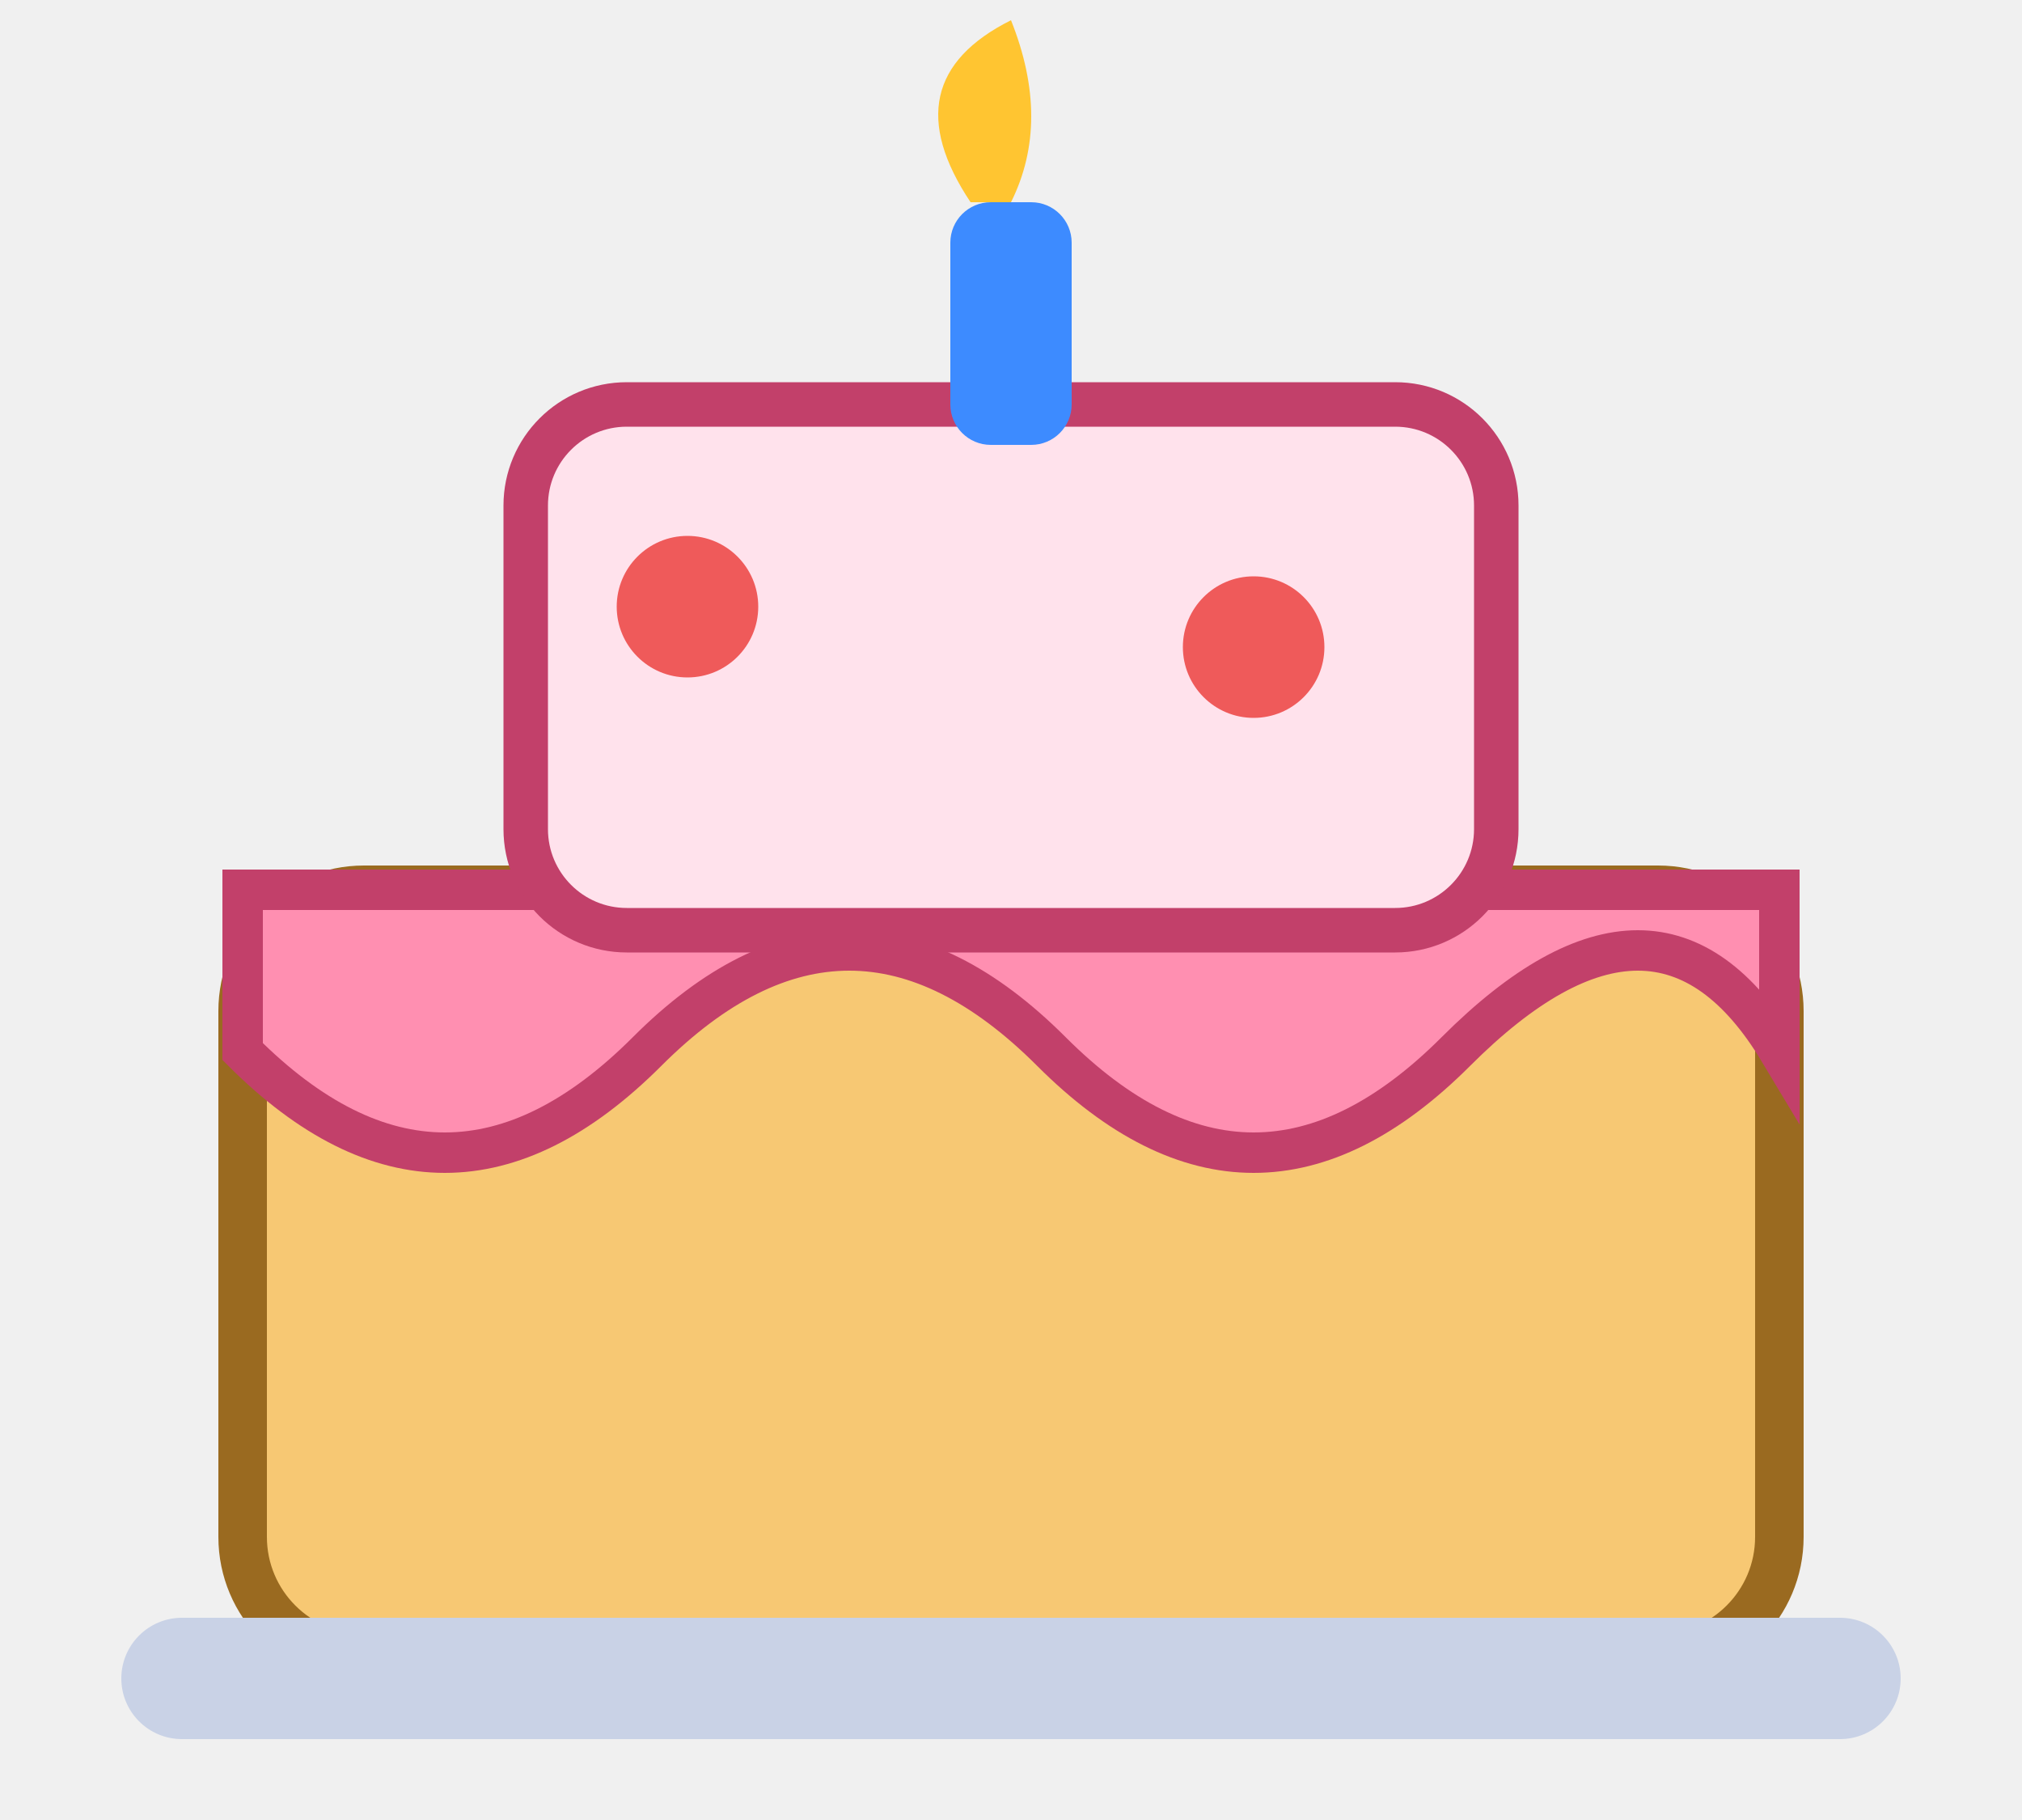
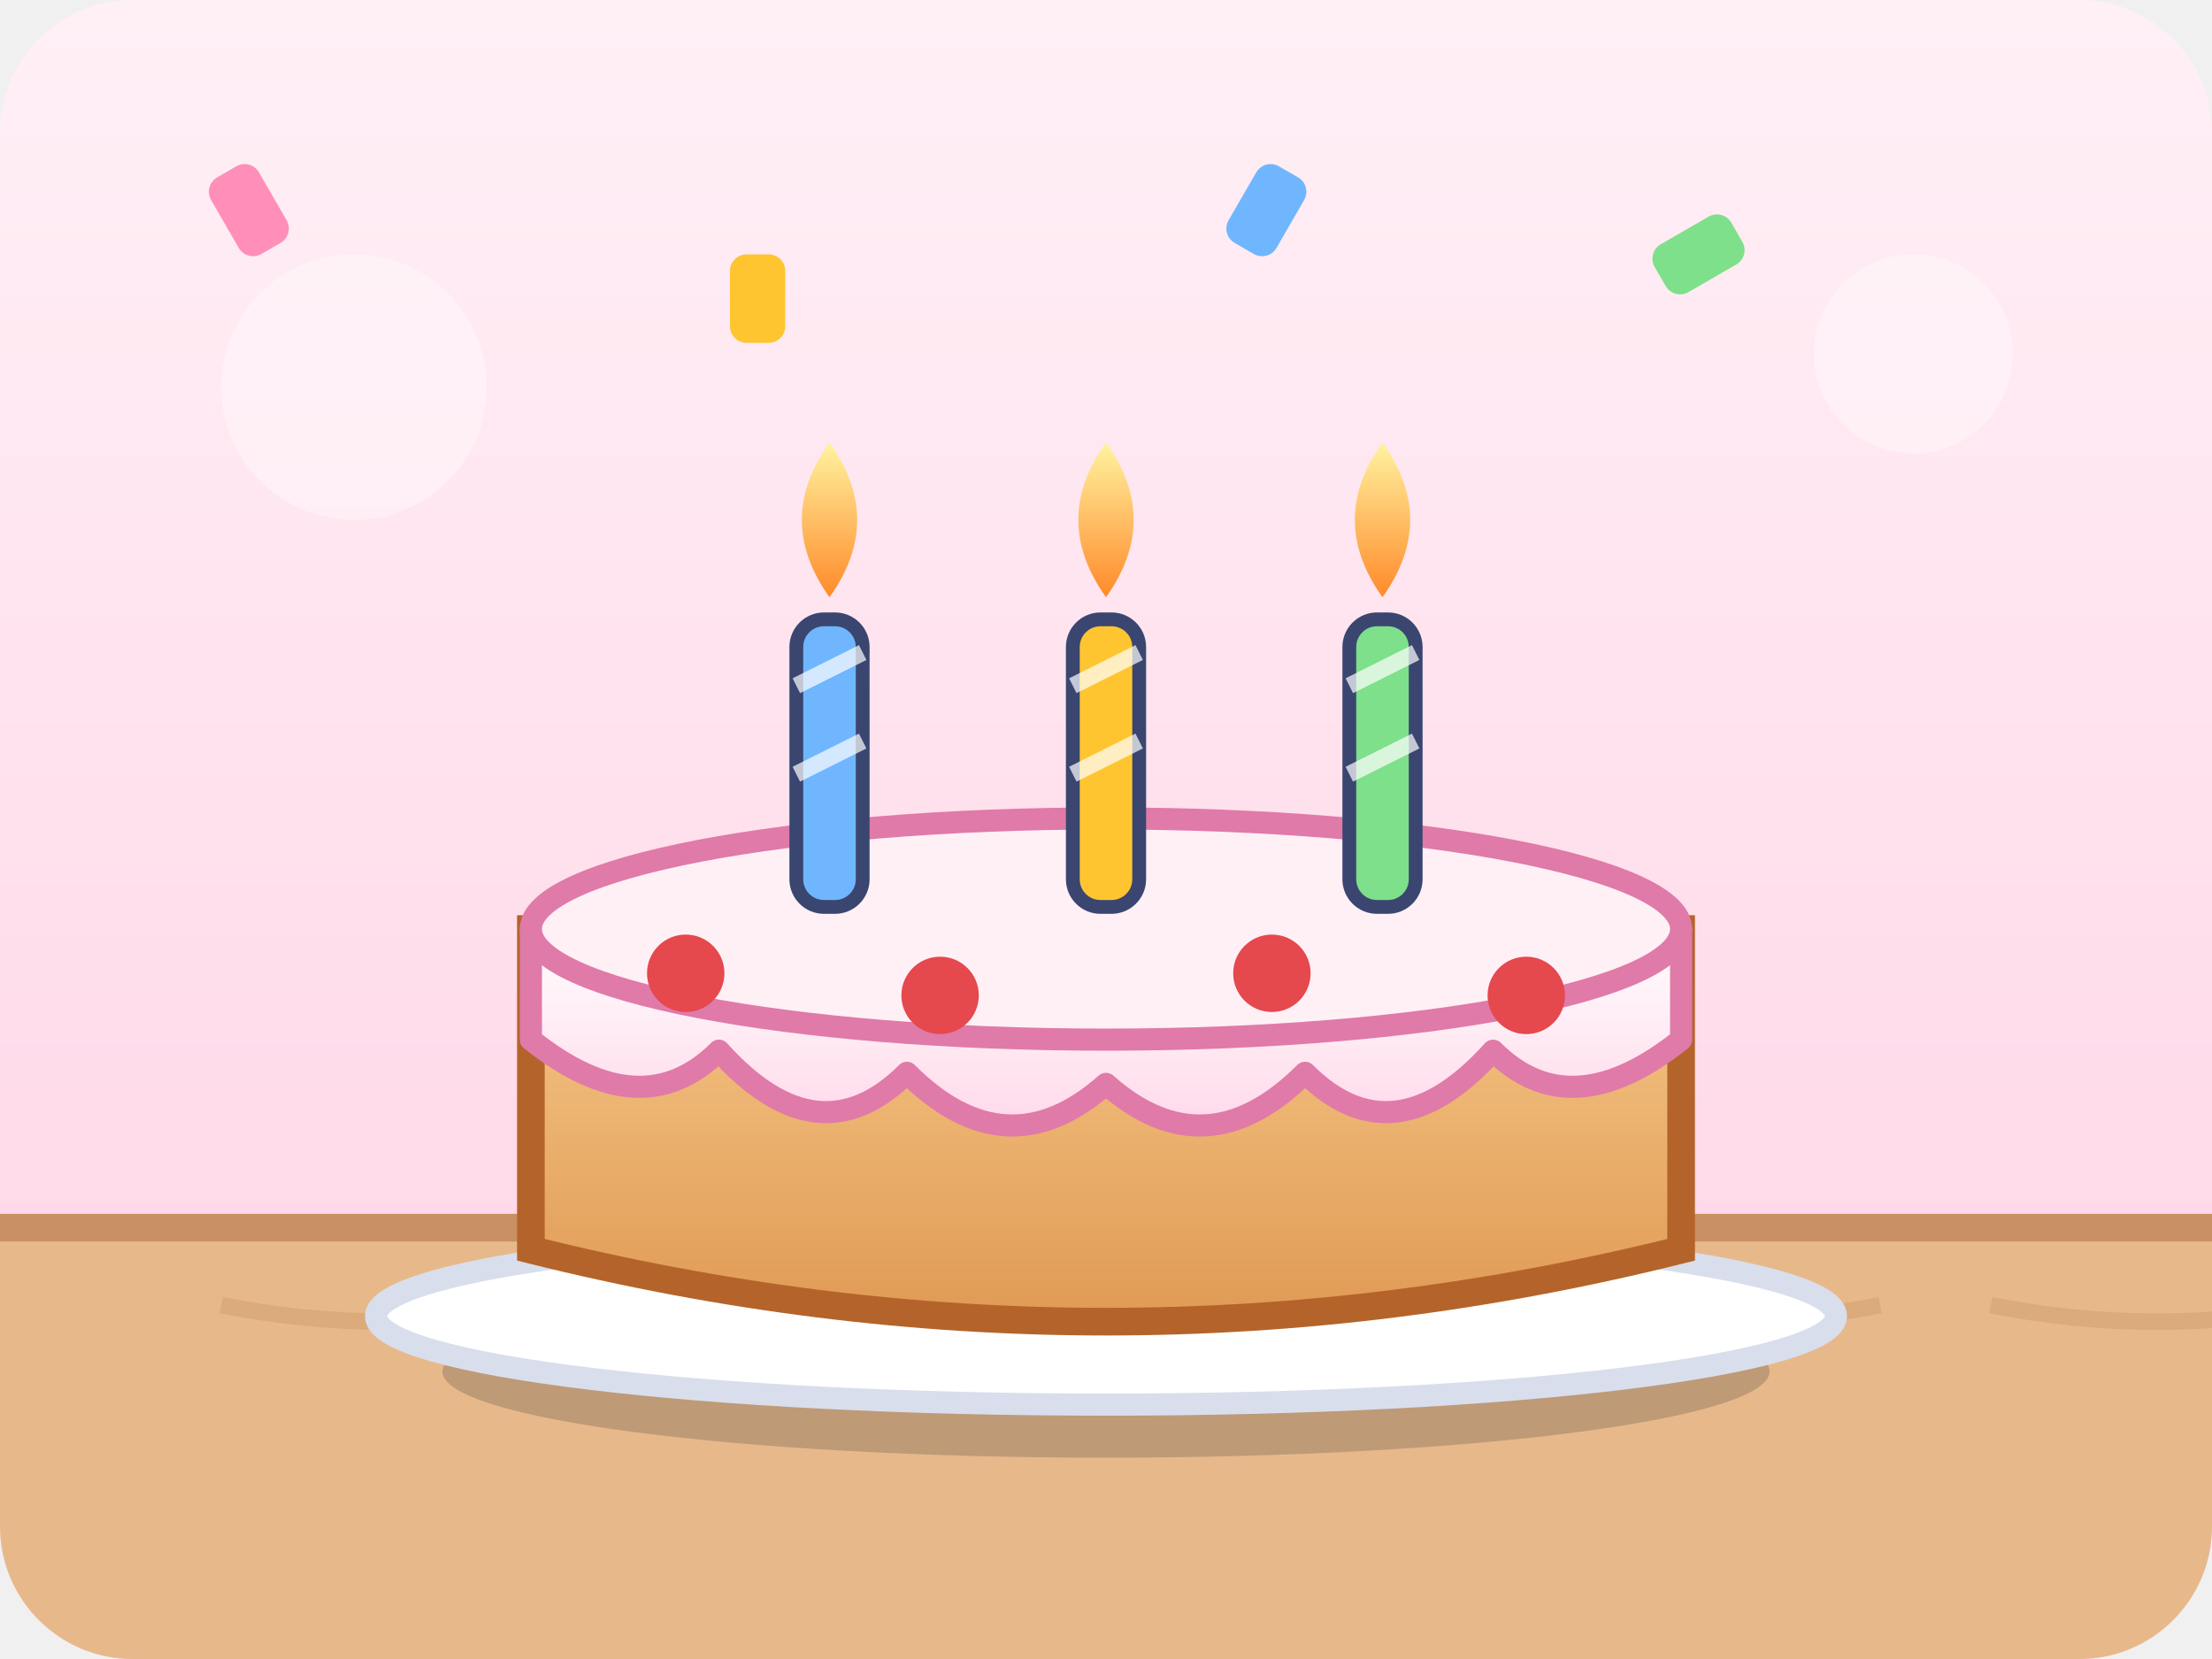
- <svg xmlns="http://www.w3.org/2000/svg" viewBox="0 0 100 90">
-   <rect x="12" y="44" width="76" height="38" rx="6" fill="#F7C873" stroke="#9A6A20" stroke-width="2.4" />
-   <path d="M12 52 Q22 62 32 52 T52 52 T72 52 T88 52 V44 H12Z" fill="#FF8FB1" stroke="#C2406A" stroke-width="2" />
-   <rect x="26" y="20" width="48" height="26" rx="5" fill="#FFE2EC" stroke="#C2406A" stroke-width="2.2" />
-   <path d="M48 10 q-4 -6 2 -9 q2 5 0 9z" fill="#FFC531" />
-   <rect x="47" y="10" width="6" height="12" rx="2" fill="#3D8BFF" />
-   <circle cx="34" cy="30" r="3.5" fill="#EF5A5A" />
-   <circle cx="62" cy="32" r="3.5" fill="#EF5A5A" />
-   <rect x="6" y="80" width="88" height="6" rx="3" fill="#C9D2E6" />
+ <svg xmlns="http://www.w3.org/2000/svg" width="400" height="300" viewBox="0 0 400 300">
+   <defs>
+     <clipPath id="cc">
+       <rect width="400" height="300" rx="24" />
+     </clipPath>
+     <linearGradient id="bg" x1="0" y1="0" x2="0" y2="1">
+       <stop offset="0" stop-color="#FFF0F6" />
+       <stop offset="1" stop-color="#FFD1E4" />
+     </linearGradient>
+     <linearGradient id="cake" x1="0" y1="0" x2="0" y2="1">
+       <stop offset="0" stop-color="#F7C98A" />
+       <stop offset="1" stop-color="#E09A55" />
+     </linearGradient>
+     <linearGradient id="cream" x1="0" y1="0" x2="0" y2="1">
+       <stop offset="0" stop-color="#FFFFFF" />
+       <stop offset="1" stop-color="#FFD9EA" />
+     </linearGradient>
+     <linearGradient id="flame" x1="0" y1="0" x2="0" y2="1">
+       <stop offset="0" stop-color="#FFF3A0" />
+       <stop offset="1" stop-color="#FF8A2A" />
+     </linearGradient>
+   </defs>
+   <rect width="400" height="300" rx="24" fill="url(#bg)" />
+   <g clip-path="url(#cc)">
+     <circle cx="64" cy="70" r="24" fill="#fff" opacity=".35" />
+     <circle cx="346" cy="64" r="18" fill="#fff" opacity=".35" />
+     <rect x="40" y="30" width="10" height="16" rx="3" fill="#FF8FB8" transform="rotate(-30 45 38)" />
+     <rect x="132" y="46" width="10" height="16" rx="3" fill="#FFC531" transform="rotate(0 137 38)" />
+     <rect x="224" y="30" width="10" height="16" rx="3" fill="#6FB6FF" transform="rotate(30 229 38)" />
+     <rect x="316" y="46" width="10" height="16" rx="3" fill="#7EE08A" transform="rotate(60 321 38)" />
+   </g>
+   <g clip-path="url(#cc)">
+     <path d="M0 222 H400 V300 H0Z" fill="#E7B98A" />
+     <path d="M0 222 H400" stroke="#C99064" stroke-width="5" />
+     <path d="M40 236 q30 6 60 0" stroke="#D4A272" stroke-width="3" fill="none" opacity=".6" />
+     <path d="M120 236 q30 6 60 0" stroke="#D4A272" stroke-width="3" fill="none" opacity=".6" />
+     <path d="M200 236 q30 6 60 0" stroke="#D4A272" stroke-width="3" fill="none" opacity=".6" />
+     <path d="M280 236 q30 6 60 0" stroke="#D4A272" stroke-width="3" fill="none" opacity=".6" />
+     <path d="M360 236 q30 6 60 0" stroke="#D4A272" stroke-width="3" fill="none" opacity=".6" />
+   </g>
+   <ellipse cx="200" cy="248" rx="120" ry="15.6" fill="#1B1D2E" opacity="0.2" />
+   <ellipse cx="200" cy="238" rx="132" ry="16" fill="#fff" stroke="#D9DEEC" stroke-width="4" />
+   <path d="M96 168 V226 Q200 252 304 226 V168Z" fill="url(#cake)" stroke="#B4642A" stroke-width="5" />
+   <path d="M96 168 Q200 194 304 168 V188 Q284 204 270 190 Q252 210 236 194 Q218 212 200 196 Q182 212 164 194 Q148 210 130 190 Q116 204 96 188Z" fill="url(#cream)" stroke="#E07AA8" stroke-width="4" stroke-linejoin="round" />
+   <ellipse cx="200" cy="168" rx="104" ry="20" fill="#FFF0F6" stroke="#E07AA8" stroke-width="4" />
+   <rect x="144" y="112" width="12" height="52" rx="5" fill="#6FB6FF" stroke="#3A4670" stroke-width="2.5" />
+   <path d="M144 124 l12 -6 M144 140 l12 -6" stroke="#fff" stroke-width="3" opacity=".7" />
+   <path d="M150 108 q-10 -14 0 -28 q10 14 0 28Z" fill="url(#flame)" />
+   <rect x="194" y="112" width="12" height="52" rx="5" fill="#FFC531" stroke="#3A4670" stroke-width="2.5" />
+   <path d="M194 124 l12 -6 M194 140 l12 -6" stroke="#fff" stroke-width="3" opacity=".7" />
+   <path d="M200 108 q-10 -14 0 -28 q10 14 0 28Z" fill="url(#flame)" />
+   <rect x="244" y="112" width="12" height="52" rx="5" fill="#7EE08A" stroke="#3A4670" stroke-width="2.5" />
+   <path d="M244 124 l12 -6 M244 140 l12 -6" stroke="#fff" stroke-width="3" opacity=".7" />
+   <path d="M250 108 q-10 -14 0 -28 q10 14 0 28Z" fill="url(#flame)" />
+   <circle cx="124" cy="176" r="7" fill="#E5484D" />
+   <circle cx="170" cy="180" r="7" fill="#E5484D" />
+   <circle cx="230" cy="176" r="7" fill="#E5484D" />
+   <circle cx="276" cy="180" r="7" fill="#E5484D" />
</svg>
